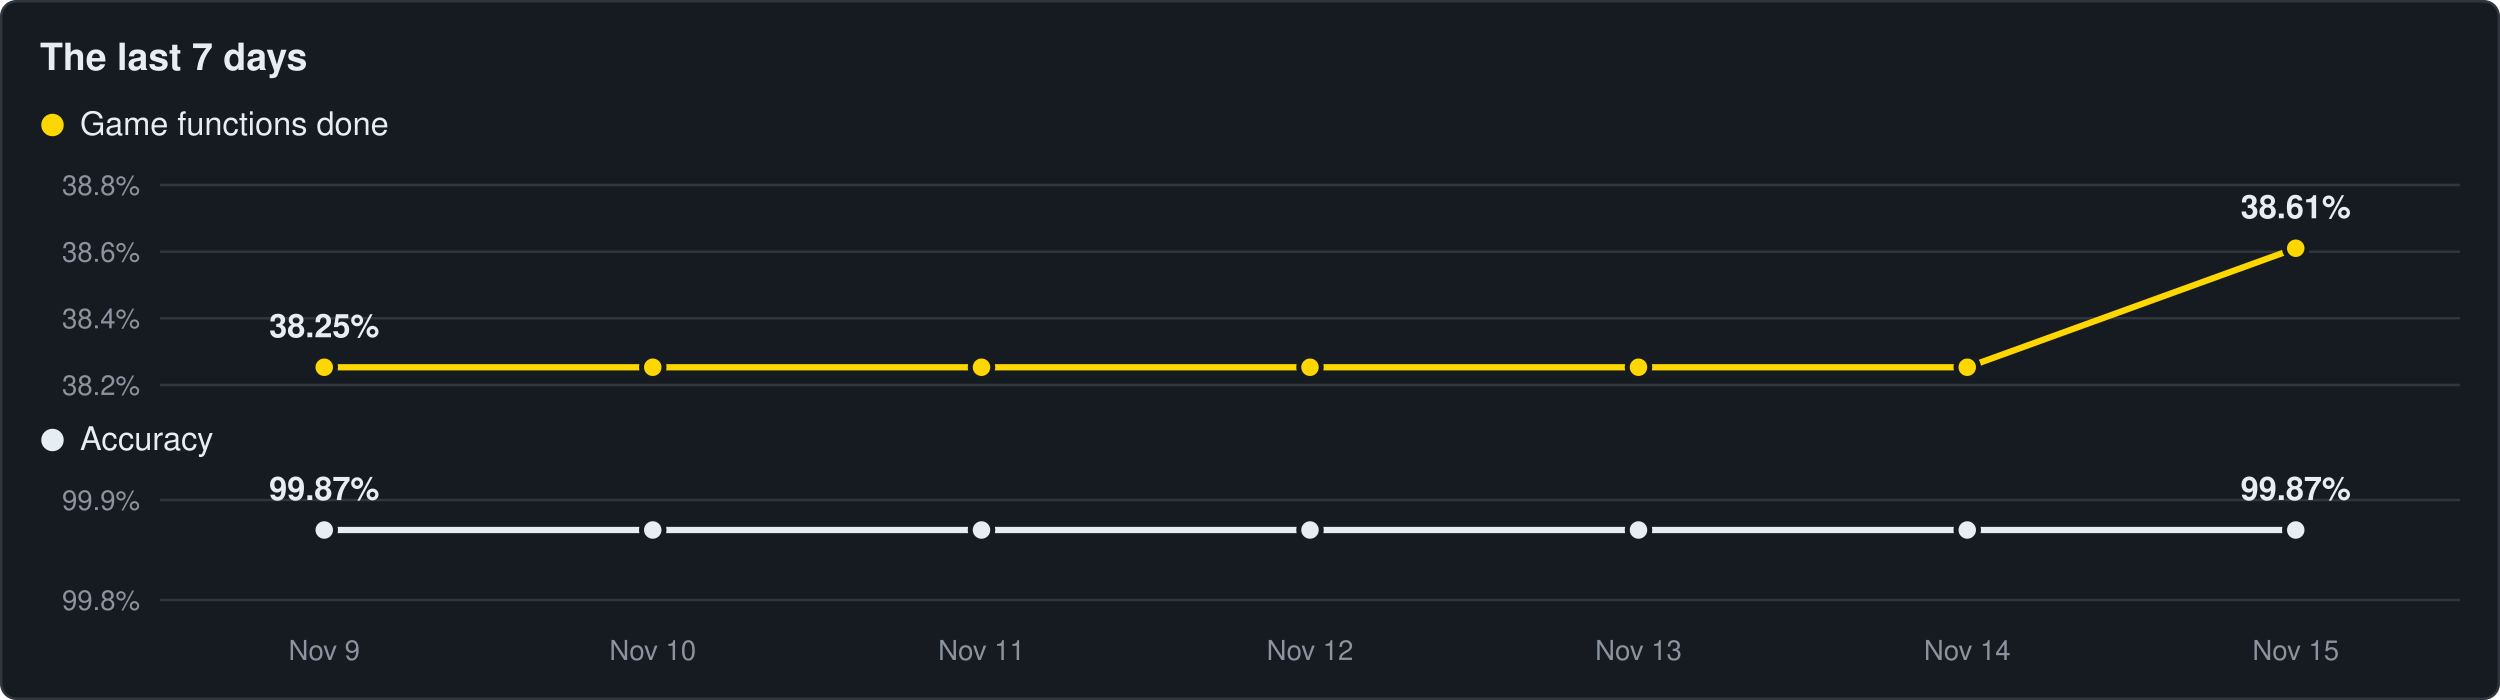
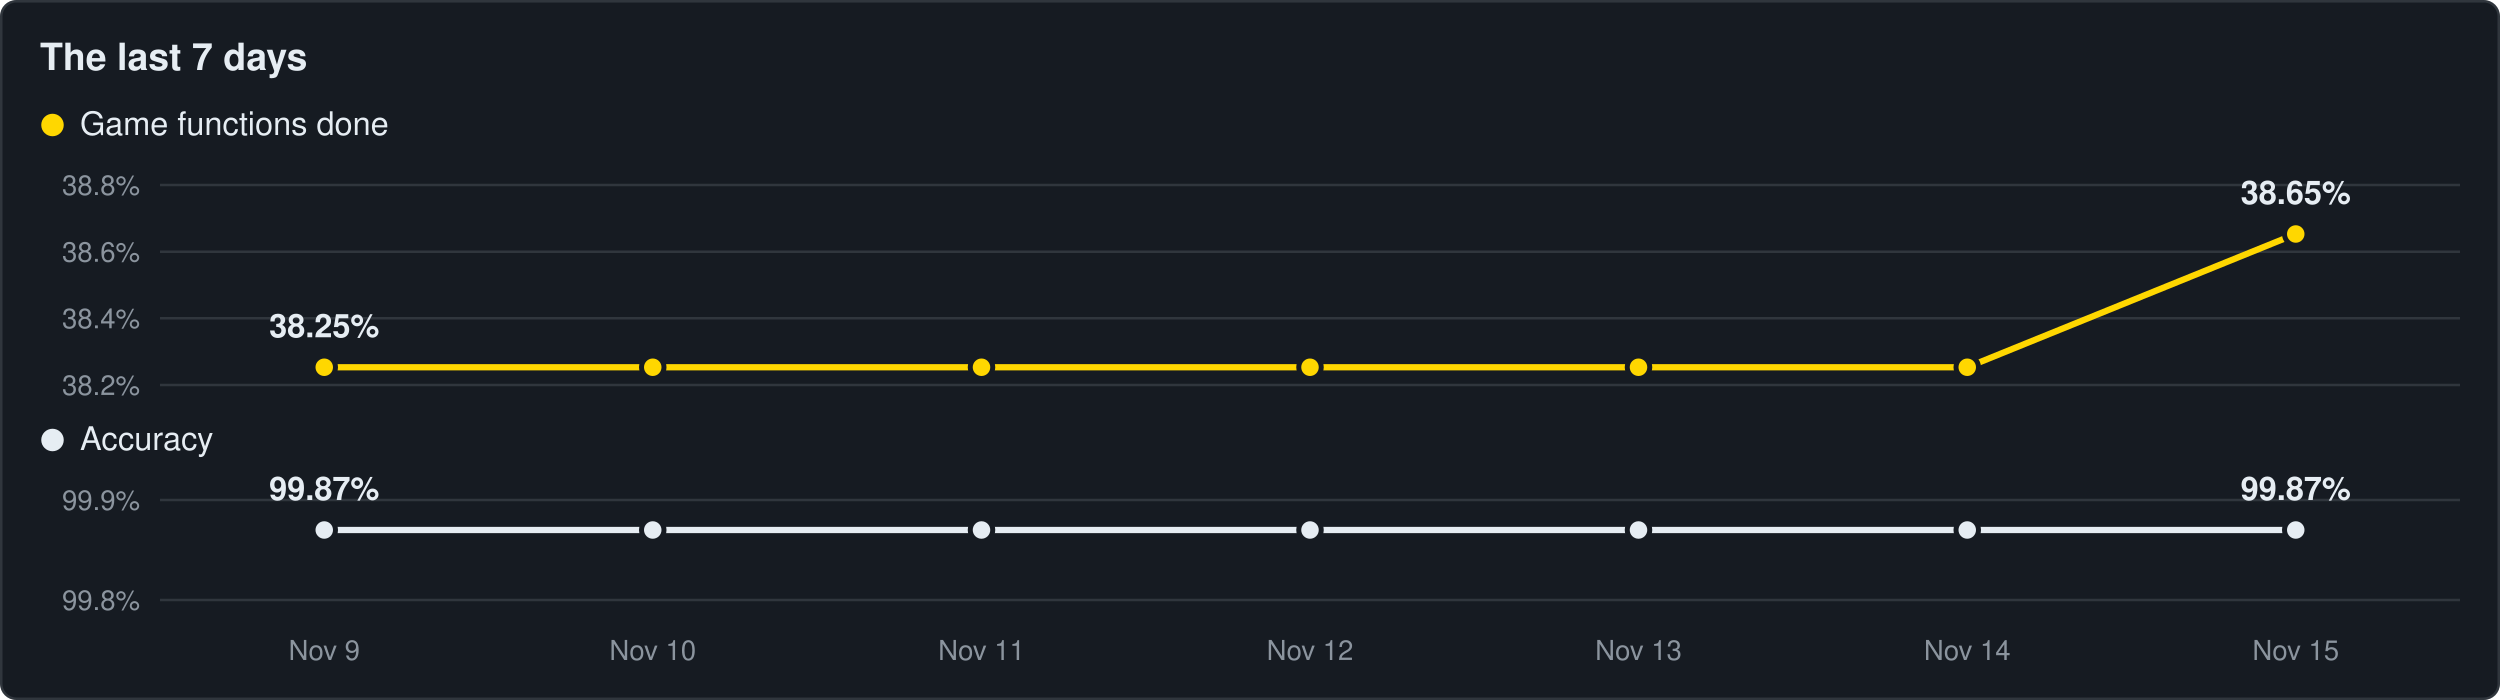
<svg xmlns="http://www.w3.org/2000/svg" viewBox="0 0 1000 280" width="1000" height="280">
  <rect x="0.5" y="0.5" width="999" height="279" rx="6" fill="#161b22" stroke="#30363d" />
  <text x="16" y="28" font-family="Segoe UI,Helvetica,Arial,sans-serif" font-size="15" font-weight="600" fill="#e6edf3">The last 7 days</text>
  <circle cx="21" cy="50" r="4.5" fill="#ffd700" />
  <text x="32" y="54" font-family="Segoe UI,Helvetica,Arial,sans-serif" font-size="13" fill="#e6edf3">Game functions done</text>
  <line x1="64" y1="154.0" x2="984" y2="154.0" stroke="#30363d" stroke-width="1" />
  <text x="56" y="158.0" text-anchor="end" font-family="Segoe UI,Helvetica,Arial,sans-serif" font-size="11" fill="#8b949e">38.2%</text>
  <line x1="64" y1="127.3" x2="984" y2="127.3" stroke="#30363d" stroke-width="1" />
  <text x="56" y="131.3" text-anchor="end" font-family="Segoe UI,Helvetica,Arial,sans-serif" font-size="11" fill="#8b949e">38.4%</text>
  <line x1="64" y1="100.7" x2="984" y2="100.7" stroke="#30363d" stroke-width="1" />
  <text x="56" y="104.7" text-anchor="end" font-family="Segoe UI,Helvetica,Arial,sans-serif" font-size="11" fill="#8b949e">38.6%</text>
  <line x1="64" y1="74.0" x2="984" y2="74.0" stroke="#30363d" stroke-width="1" />
  <text x="56" y="78.0" text-anchor="end" font-family="Segoe UI,Helvetica,Arial,sans-serif" font-size="11" fill="#8b949e">38.8%</text>
-   <polyline points="129.7,146.9 261.1,146.9 392.6,146.9 524.0,146.9 655.4,146.9 786.9,146.9 918.3,99.3" fill="none" stroke="#ffd700" stroke-width="2.5" stroke-linejoin="round" />
+   <polyline points="129.7,146.9 261.1,146.9 392.6,146.9 524.0,146.9 655.4,146.9 786.9,146.9 918.3,93.6" fill="none" stroke="#ffd700" stroke-width="2.5" stroke-linejoin="round" />
  <circle cx="129.7" cy="146.9" r="4.5" fill="#ffd700" stroke="#161b22" stroke-width="2" />
  <circle cx="261.1" cy="146.9" r="4.5" fill="#ffd700" stroke="#161b22" stroke-width="2" />
  <circle cx="392.6" cy="146.9" r="4.5" fill="#ffd700" stroke="#161b22" stroke-width="2" />
  <circle cx="524.0" cy="146.9" r="4.5" fill="#ffd700" stroke="#161b22" stroke-width="2" />
  <circle cx="655.4" cy="146.9" r="4.5" fill="#ffd700" stroke="#161b22" stroke-width="2" />
  <circle cx="786.9" cy="146.9" r="4.5" fill="#ffd700" stroke="#161b22" stroke-width="2" />
-   <circle cx="918.3" cy="99.3" r="4.5" fill="#ffd700" stroke="#161b22" stroke-width="2" />
+   <circle cx="918.3" cy="93.6" r="4.5" fill="#ffd700" stroke="#161b22" stroke-width="2" />
  <text x="129.7" y="134.9" text-anchor="middle" font-family="Segoe UI,Helvetica,Arial,sans-serif" font-size="13" font-weight="600" fill="#e6edf3">38.25%</text>
-   <text x="918.3" y="87.3" text-anchor="middle" font-family="Segoe UI,Helvetica,Arial,sans-serif" font-size="13" font-weight="600" fill="#e6edf3">38.61%</text>
+   <text x="918.3" y="81.6" text-anchor="middle" font-family="Segoe UI,Helvetica,Arial,sans-serif" font-size="13" font-weight="600" fill="#e6edf3">38.65%</text>
  <circle cx="21" cy="176" r="4.5" fill="#e6edf3" />
  <text x="32" y="180" font-family="Segoe UI,Helvetica,Arial,sans-serif" font-size="13" fill="#e6edf3">Accuracy</text>
  <line x1="64" y1="240.0" x2="984" y2="240.0" stroke="#30363d" stroke-width="1" />
  <text x="56" y="244.0" text-anchor="end" font-family="Segoe UI,Helvetica,Arial,sans-serif" font-size="11" fill="#8b949e">99.8%</text>
  <line x1="64" y1="200.0" x2="984" y2="200.0" stroke="#30363d" stroke-width="1" />
  <text x="56" y="204.0" text-anchor="end" font-family="Segoe UI,Helvetica,Arial,sans-serif" font-size="11" fill="#8b949e">99.9%</text>
  <polyline points="129.7,212.0 261.1,212.0 392.6,212.0 524.0,212.0 655.4,212.0 786.9,212.0 918.3,212.0" fill="none" stroke="#e6edf3" stroke-width="2.5" stroke-linejoin="round" />
  <circle cx="129.7" cy="212.0" r="4.5" fill="#e6edf3" stroke="#161b22" stroke-width="2" />
  <circle cx="261.1" cy="212.0" r="4.5" fill="#e6edf3" stroke="#161b22" stroke-width="2" />
  <circle cx="392.6" cy="212.0" r="4.5" fill="#e6edf3" stroke="#161b22" stroke-width="2" />
  <circle cx="524.0" cy="212.0" r="4.5" fill="#e6edf3" stroke="#161b22" stroke-width="2" />
  <circle cx="655.4" cy="212.0" r="4.5" fill="#e6edf3" stroke="#161b22" stroke-width="2" />
  <circle cx="786.9" cy="212.0" r="4.5" fill="#e6edf3" stroke="#161b22" stroke-width="2" />
  <circle cx="918.3" cy="212.0" r="4.5" fill="#e6edf3" stroke="#161b22" stroke-width="2" />
  <text x="129.7" y="200.0" text-anchor="middle" font-family="Segoe UI,Helvetica,Arial,sans-serif" font-size="13" font-weight="600" fill="#e6edf3">99.87%</text>
  <text x="918.3" y="200.0" text-anchor="middle" font-family="Segoe UI,Helvetica,Arial,sans-serif" font-size="13" font-weight="600" fill="#e6edf3">99.87%</text>
  <text x="129.7" y="264" text-anchor="middle" font-family="Segoe UI,Helvetica,Arial,sans-serif" font-size="11" fill="#8b949e">Nov 9</text>
  <text x="261.1" y="264" text-anchor="middle" font-family="Segoe UI,Helvetica,Arial,sans-serif" font-size="11" fill="#8b949e">Nov 10</text>
  <text x="392.6" y="264" text-anchor="middle" font-family="Segoe UI,Helvetica,Arial,sans-serif" font-size="11" fill="#8b949e">Nov 11</text>
  <text x="524.0" y="264" text-anchor="middle" font-family="Segoe UI,Helvetica,Arial,sans-serif" font-size="11" fill="#8b949e">Nov 12</text>
  <text x="655.4" y="264" text-anchor="middle" font-family="Segoe UI,Helvetica,Arial,sans-serif" font-size="11" fill="#8b949e">Nov 13</text>
  <text x="786.9" y="264" text-anchor="middle" font-family="Segoe UI,Helvetica,Arial,sans-serif" font-size="11" fill="#8b949e">Nov 14</text>
  <text x="918.3" y="264" text-anchor="middle" font-family="Segoe UI,Helvetica,Arial,sans-serif" font-size="11" fill="#8b949e">Nov 15</text>
</svg>
